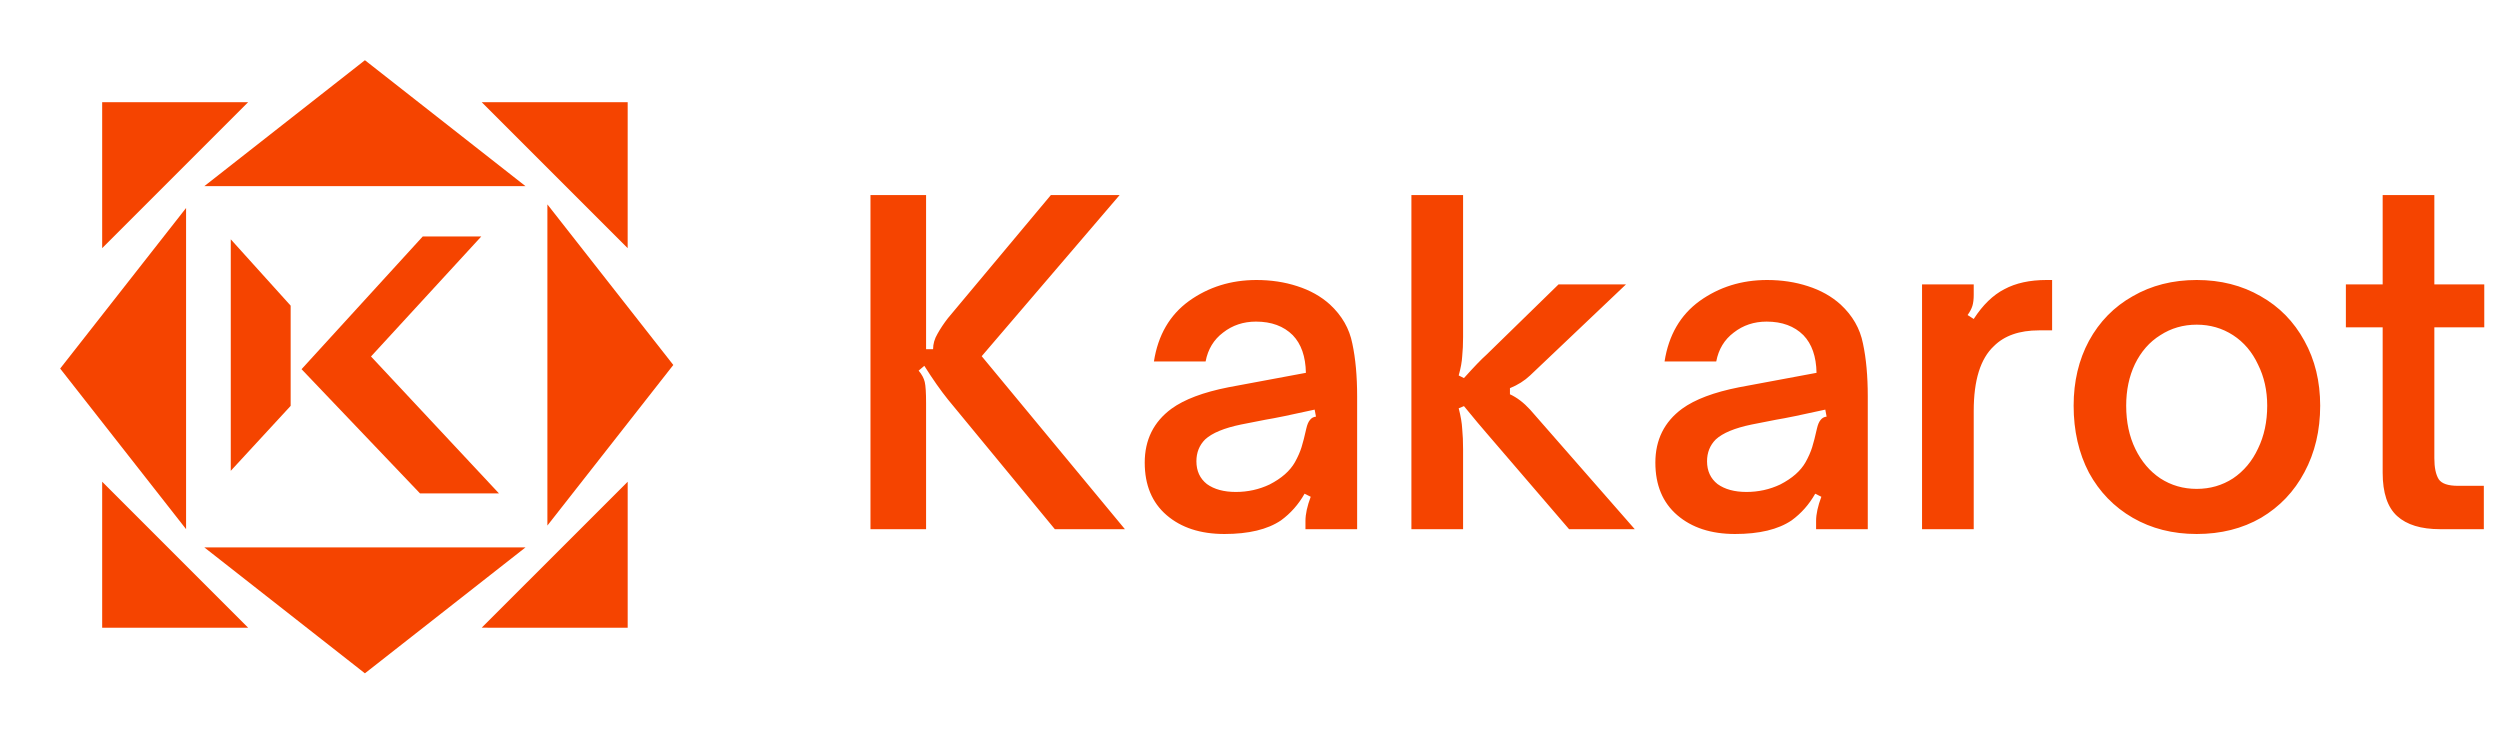
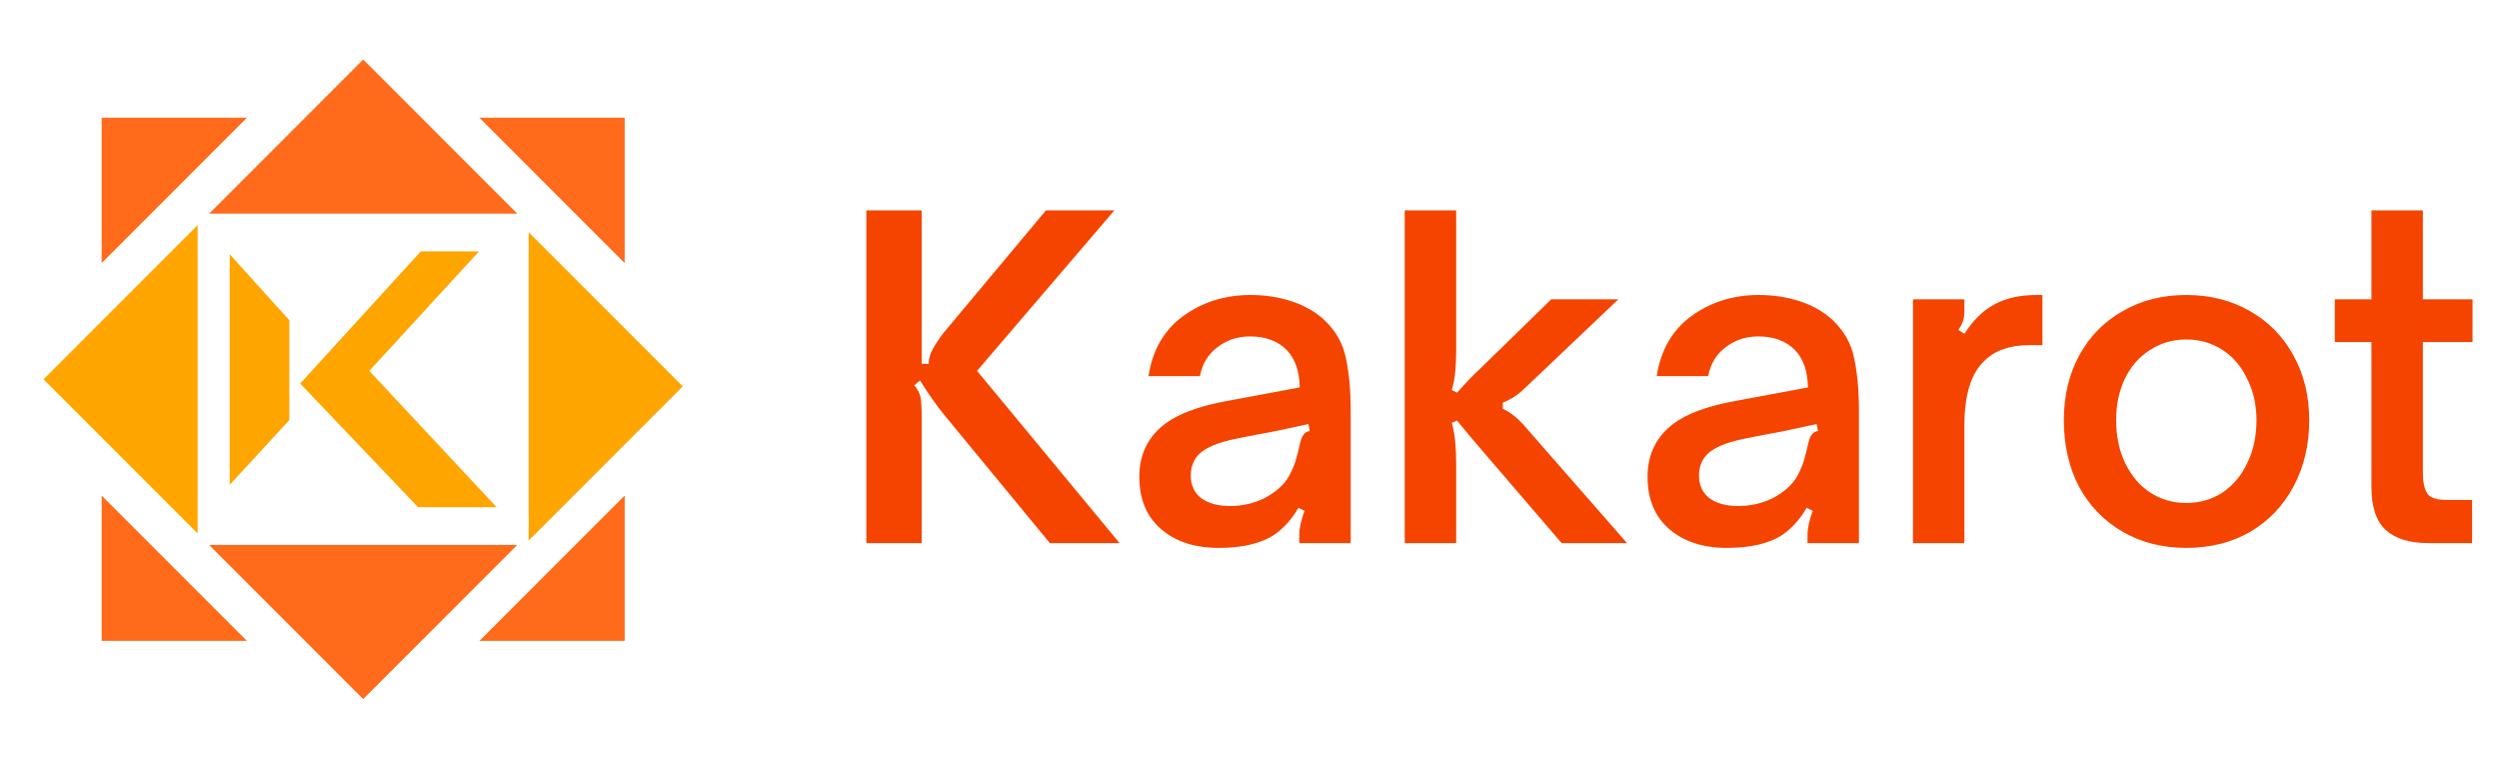
- <svg xmlns="http://www.w3.org/2000/svg" width="137" height="40" viewBox="0 0 137 40" fill="none">
-   <path d="M28.797 10.2H11.198L19.998 3.3L28.797 10.2Z" fill="#F54400" />
-   <path d="M11.198 29.998H28.797L19.997 36.898L11.198 29.998Z" fill="#F54400" />
-   <path d="M10.197 11.398V28.997L3.297 20.197L10.197 11.398Z" fill="#F54400" />
-   <path d="M29.997 28.8V11.201L36.897 20L29.997 28.8Z" fill="#F54400" />
-   <path d="M5.599 13.599V5.599L13.598 5.6L5.599 13.599Z" fill="#F54400" />
-   <path d="M13.598 34.399H5.599L5.599 26.399L13.598 34.399Z" fill="#F54400" />
-   <path d="M26.397 5.599L34.397 5.599L34.396 13.599L26.397 5.599Z" fill="#F54400" />
-   <path d="M34.397 26.399V34.399L26.397 34.398L34.397 26.399Z" fill="#F54400" />
-   <path d="M12.646 25.801V13.114L15.928 16.75V22.242L12.646 25.801Z" fill="#F54400" />
-   <path d="M23.166 12.959L16.525 20.231L23.017 27.039H27.344L20.331 19.535L26.374 12.959H23.166Z" fill="#F54400" />
-   <path d="M47.702 28.999V10.688H50.749V19.136H51.133C51.133 18.848 51.213 18.567 51.373 18.296C51.533 18.008 51.725 17.72 51.949 17.432L57.589 10.688H61.357L53.797 19.52L61.645 28.999H57.805L51.949 21.895C51.549 21.399 51.117 20.783 50.653 20.047L50.341 20.311C50.517 20.519 50.629 20.727 50.677 20.935C50.725 21.143 50.749 21.527 50.749 22.087V28.999H47.702ZM67.099 29.263C65.787 29.263 64.731 28.919 63.931 28.231C63.131 27.543 62.731 26.583 62.731 25.351C62.731 24.103 63.219 23.119 64.195 22.399C64.899 21.887 65.939 21.495 67.315 21.223L71.563 20.431C71.547 19.535 71.307 18.848 70.843 18.367C70.347 17.872 69.675 17.624 68.827 17.624C68.139 17.624 67.539 17.824 67.027 18.224C66.515 18.608 66.195 19.136 66.067 19.808H63.235C63.459 18.367 64.099 17.264 65.155 16.496C66.227 15.728 67.459 15.344 68.851 15.344C69.651 15.344 70.395 15.456 71.083 15.68C71.787 15.904 72.387 16.24 72.883 16.688C73.539 17.296 73.947 18.008 74.107 18.823C74.283 19.64 74.371 20.607 74.371 21.727V28.999H71.539V28.543C71.539 28.175 71.635 27.735 71.827 27.223L71.491 27.055C71.155 27.647 70.723 28.135 70.195 28.519C69.459 29.015 68.427 29.263 67.099 29.263ZM67.723 26.959C68.379 26.959 68.995 26.823 69.571 26.551C70.227 26.215 70.691 25.807 70.963 25.327C71.123 25.039 71.243 24.767 71.323 24.511C71.403 24.255 71.491 23.911 71.587 23.479C71.635 23.271 71.699 23.119 71.779 23.023C71.859 22.911 71.971 22.847 72.115 22.831L72.043 22.447C70.747 22.735 69.851 22.919 69.355 22.999L68.011 23.263C67.083 23.455 66.427 23.727 66.043 24.079C65.723 24.399 65.563 24.799 65.563 25.279C65.563 25.807 65.755 26.223 66.139 26.527C66.539 26.815 67.067 26.959 67.723 26.959ZM77.345 28.999V10.688H80.177V18.463C80.177 18.863 80.161 19.215 80.129 19.52C80.113 19.823 80.049 20.175 79.937 20.575L80.225 20.719C80.785 20.096 81.193 19.672 81.449 19.448L85.409 15.584H89.105L83.849 20.575C83.545 20.863 83.177 21.095 82.745 21.271V21.607C83.129 21.783 83.497 22.063 83.849 22.447L89.585 28.999H85.985L81.449 23.719C81.209 23.447 80.801 22.959 80.225 22.255L79.937 22.375C80.049 22.807 80.113 23.183 80.129 23.503C80.161 23.823 80.177 24.199 80.177 24.631V28.999H77.345ZM95.082 29.263C93.77 29.263 92.714 28.919 91.914 28.231C91.114 27.543 90.714 26.583 90.714 25.351C90.714 24.103 91.202 23.119 92.178 22.399C92.882 21.887 93.922 21.495 95.298 21.223L99.546 20.431C99.53 19.535 99.29 18.848 98.826 18.367C98.33 17.872 97.658 17.624 96.81 17.624C96.122 17.624 95.522 17.824 95.01 18.224C94.498 18.608 94.178 19.136 94.05 19.808H91.218C91.442 18.367 92.082 17.264 93.138 16.496C94.21 15.728 95.442 15.344 96.834 15.344C97.634 15.344 98.378 15.456 99.066 15.68C99.77 15.904 100.37 16.24 100.866 16.688C101.522 17.296 101.93 18.008 102.09 18.823C102.266 19.64 102.354 20.607 102.354 21.727V28.999H99.522V28.543C99.522 28.175 99.618 27.735 99.81 27.223L99.474 27.055C99.138 27.647 98.706 28.135 98.178 28.519C97.442 29.015 96.41 29.263 95.082 29.263ZM95.706 26.959C96.362 26.959 96.978 26.823 97.554 26.551C98.21 26.215 98.674 25.807 98.946 25.327C99.106 25.039 99.226 24.767 99.306 24.511C99.386 24.255 99.474 23.911 99.57 23.479C99.618 23.271 99.682 23.119 99.762 23.023C99.842 22.911 99.954 22.847 100.098 22.831L100.026 22.447C98.73 22.735 97.834 22.919 97.338 22.999L95.994 23.263C95.066 23.455 94.41 23.727 94.026 24.079C93.706 24.399 93.546 24.799 93.546 25.279C93.546 25.807 93.738 26.223 94.122 26.527C94.522 26.815 95.05 26.959 95.706 26.959ZM105.328 28.999V15.584H108.16V16.16C108.16 16.4 108.136 16.6 108.088 16.76C108.04 16.92 107.952 17.088 107.824 17.264L108.16 17.48C108.656 16.712 109.216 16.168 109.84 15.848C110.464 15.512 111.232 15.344 112.144 15.344H112.456V18.104H111.736C110.664 18.104 109.84 18.392 109.264 18.968C108.528 19.655 108.16 20.839 108.16 22.519V28.999H105.328ZM120.379 29.263C119.067 29.263 117.899 28.967 116.875 28.375C115.851 27.783 115.051 26.959 114.475 25.903C113.915 24.831 113.635 23.607 113.635 22.231C113.635 20.903 113.915 19.72 114.475 18.68C115.051 17.624 115.851 16.808 116.875 16.232C117.899 15.64 119.067 15.344 120.379 15.344C121.691 15.344 122.859 15.64 123.883 16.232C124.907 16.808 125.706 17.624 126.282 18.68C126.858 19.72 127.146 20.903 127.146 22.231C127.146 23.591 126.858 24.807 126.282 25.879C125.722 26.935 124.931 27.767 123.907 28.375C122.883 28.967 121.707 29.263 120.379 29.263ZM120.379 26.791C121.115 26.791 121.779 26.599 122.371 26.215C122.963 25.815 123.419 25.271 123.739 24.583C124.075 23.895 124.243 23.111 124.243 22.231C124.243 21.399 124.075 20.647 123.739 19.976C123.419 19.288 122.963 18.752 122.371 18.367C121.779 17.984 121.115 17.792 120.379 17.792C119.643 17.792 118.979 17.984 118.387 18.367C117.795 18.735 117.331 19.264 116.995 19.951C116.675 20.623 116.515 21.383 116.515 22.231C116.515 23.127 116.683 23.919 117.019 24.607C117.355 25.295 117.811 25.831 118.387 26.215C118.979 26.599 119.643 26.791 120.379 26.791ZM133.714 28.999C132.674 28.999 131.89 28.759 131.362 28.279C130.834 27.799 130.57 27.007 130.57 25.903V17.936H128.554V15.584H130.57V10.688H133.402V15.584H136.138V17.936H133.402V25.111C133.402 25.623 133.482 26.007 133.642 26.263C133.802 26.503 134.154 26.623 134.698 26.623H136.114V28.999H133.714Z" fill="#F54400" />
+ <svg xmlns="http://www.w3.org/2000/svg" width="145" height="44" viewBox="0 0 145 44" fill="none">
+   <path d="M5.898 15.258V6.828L14.328 6.829L5.898 15.258Z" fill="#FF6B1A" />
+   <path d="M14.328 37.172H5.898L5.899 28.742L14.328 37.172Z" fill="#FF6B1A" />
+   <path d="M27.816 6.828L36.246 6.828L36.246 15.258L27.816 6.828Z" fill="#FF6B1A" />
+   <path d="M36.246 28.742V37.172L27.816 37.172L36.246 28.742Z" fill="#FF6B1A" />
+   <path d="M13.328 28.115V14.745L16.788 18.577V24.365L13.328 28.115Z" fill="#FFA500" />
+   <path d="M24.414 14.582L17.417 22.245L24.257 29.419H28.817L21.427 21.511L27.795 14.582H24.414Z" fill="#FFA500" />
+   <path d="M11.468 13.059L2.527 22L11.468 30.941V13.059Z" fill="#FFA500" />
+   <path d="M30.015 12.394L21.074 3.453L12.133 12.394H30.015Z" fill="#FF6B1A" />
+   <path d="M12.133 31.606L21.074 40.547L30.015 31.606H12.133Z" fill="#FF6B1A" />
+   <path d="M30.676 31.351L39.617 22.41L30.676 13.469V31.351Z" fill="#FFA500" />
+   <path d="M50.268 12.203H53.48V21.106H53.885C53.885 20.802 53.969 20.507 54.138 20.22C54.306 19.917 54.509 19.613 54.745 19.31L60.688 12.203H64.659L56.692 21.51L64.962 31.5H60.916L54.745 24.014C54.323 23.491 53.868 22.842 53.379 22.067L53.05 22.345C53.236 22.564 53.354 22.783 53.404 23.002C53.455 23.221 53.48 23.626 53.48 24.216V31.5H50.268V12.203ZM70.71 31.778C69.328 31.778 68.215 31.416 67.372 30.691C66.529 29.966 66.107 28.954 66.107 27.656C66.107 26.341 66.621 25.304 67.65 24.545C68.392 24.006 69.488 23.593 70.938 23.306L75.414 22.471C75.397 21.527 75.144 20.802 74.655 20.296C74.133 19.774 73.424 19.512 72.531 19.512C71.806 19.512 71.174 19.723 70.634 20.145C70.095 20.549 69.757 21.106 69.623 21.814H66.638C66.874 20.296 67.549 19.133 68.662 18.324C69.791 17.514 71.089 17.11 72.556 17.11C73.399 17.11 74.183 17.228 74.908 17.464C75.65 17.7 76.282 18.054 76.805 18.526C77.496 19.167 77.926 19.917 78.095 20.777C78.28 21.637 78.373 22.657 78.373 23.837V31.5H75.389V31.02C75.389 30.632 75.49 30.168 75.692 29.628L75.338 29.451C74.984 30.075 74.529 30.59 73.972 30.994C73.197 31.517 72.109 31.778 70.71 31.778ZM71.368 29.35C72.059 29.35 72.708 29.207 73.315 28.92C74.006 28.566 74.495 28.136 74.782 27.631C74.95 27.327 75.077 27.04 75.161 26.771C75.246 26.501 75.338 26.138 75.439 25.683C75.49 25.464 75.557 25.304 75.642 25.203C75.726 25.085 75.844 25.017 75.996 25L75.92 24.596C74.554 24.899 73.61 25.093 73.087 25.177L71.671 25.456C70.693 25.658 70.002 25.945 69.597 26.315C69.26 26.653 69.091 27.074 69.091 27.58C69.091 28.136 69.294 28.575 69.698 28.895C70.12 29.199 70.676 29.35 71.368 29.35ZM81.507 12.203H84.492V20.397C84.492 20.819 84.475 21.19 84.441 21.51C84.424 21.831 84.357 22.201 84.239 22.623L84.542 22.775C85.132 22.117 85.562 21.67 85.832 21.434L90.005 17.363H93.9L88.361 22.623C88.041 22.927 87.653 23.171 87.198 23.356V23.71C87.603 23.896 87.99 24.191 88.361 24.596L94.406 31.5H90.612L85.832 25.936C85.579 25.649 85.149 25.135 84.542 24.393L84.239 24.52C84.357 24.975 84.424 25.371 84.441 25.709C84.475 26.046 84.492 26.442 84.492 26.897V31.5H81.507V12.203ZM100.199 31.778C98.817 31.778 97.704 31.416 96.861 30.691C96.018 29.966 95.596 28.954 95.596 27.656C95.596 26.341 96.111 25.304 97.139 24.545C97.881 24.006 98.977 23.593 100.427 23.306L104.903 22.471C104.886 21.527 104.634 20.802 104.145 20.296C103.622 19.774 102.914 19.512 102.02 19.512C101.295 19.512 100.663 19.723 100.123 20.145C99.584 20.549 99.247 21.106 99.112 21.814H96.127C96.364 20.296 97.038 19.133 98.151 18.324C99.28 17.514 100.579 17.11 102.045 17.11C102.888 17.11 103.672 17.228 104.397 17.464C105.139 17.7 105.772 18.054 106.294 18.526C106.986 19.167 107.416 19.917 107.584 20.777C107.77 21.637 107.862 22.657 107.862 23.837V31.5H104.878V31.02C104.878 30.632 104.979 30.168 105.182 29.628L104.827 29.451C104.473 30.075 104.018 30.59 103.462 30.994C102.686 31.517 101.599 31.778 100.199 31.778ZM100.857 29.35C101.548 29.35 102.197 29.207 102.804 28.92C103.495 28.566 103.984 28.136 104.271 27.631C104.44 27.327 104.566 27.04 104.65 26.771C104.735 26.501 104.827 26.138 104.929 25.683C104.979 25.464 105.047 25.304 105.131 25.203C105.215 25.085 105.333 25.017 105.485 25L105.409 24.596C104.043 24.899 103.099 25.093 102.577 25.177L101.16 25.456C100.182 25.658 99.491 25.945 99.087 26.315C98.749 26.653 98.581 27.074 98.581 27.58C98.581 28.136 98.783 28.575 99.188 28.895C99.609 29.199 100.166 29.35 100.857 29.35ZM110.997 17.363H113.981V17.97C113.981 18.222 113.956 18.433 113.905 18.602C113.855 18.77 113.762 18.947 113.627 19.133L113.981 19.36C114.504 18.551 115.094 17.978 115.751 17.641C116.409 17.287 117.218 17.11 118.179 17.11H118.508V20.018H117.749C116.62 20.018 115.751 20.322 115.144 20.928C114.369 21.654 113.981 22.901 113.981 24.672V31.5H110.997V17.363ZM126.858 31.778C125.475 31.778 124.244 31.466 123.165 30.842C122.086 30.219 121.243 29.35 120.636 28.238C120.046 27.108 119.751 25.818 119.751 24.368C119.751 22.969 120.046 21.721 120.636 20.625C121.243 19.512 122.086 18.652 123.165 18.045C124.244 17.422 125.475 17.11 126.858 17.11C128.24 17.11 129.471 17.422 130.55 18.045C131.629 18.652 132.472 19.512 133.079 20.625C133.686 21.721 133.989 22.969 133.989 24.368C133.989 25.801 133.686 27.083 133.079 28.212C132.489 29.325 131.654 30.202 130.575 30.842C129.496 31.466 128.257 31.778 126.858 31.778ZM126.858 29.173C127.633 29.173 128.333 28.971 128.957 28.566C129.58 28.145 130.061 27.572 130.398 26.846C130.752 26.122 130.929 25.295 130.929 24.368C130.929 23.491 130.752 22.699 130.398 21.991C130.061 21.266 129.58 20.701 128.957 20.296C128.333 19.892 127.633 19.689 126.858 19.689C126.082 19.689 125.382 19.892 124.758 20.296C124.135 20.684 123.646 21.24 123.292 21.965C122.954 22.674 122.786 23.474 122.786 24.368C122.786 25.312 122.963 26.147 123.317 26.872C123.671 27.597 124.151 28.162 124.758 28.566C125.382 28.971 126.082 29.173 126.858 29.173ZM140.911 31.5C139.815 31.5 138.989 31.247 138.432 30.741C137.876 30.235 137.598 29.401 137.598 28.238V19.841H135.473V17.363H137.598V12.203H140.582V17.363H143.465V19.841H140.582V27.403C140.582 27.942 140.666 28.347 140.835 28.617C141.004 28.87 141.374 28.996 141.948 28.996H143.44V31.5H140.911Z" fill="#F54400" />
</svg>
